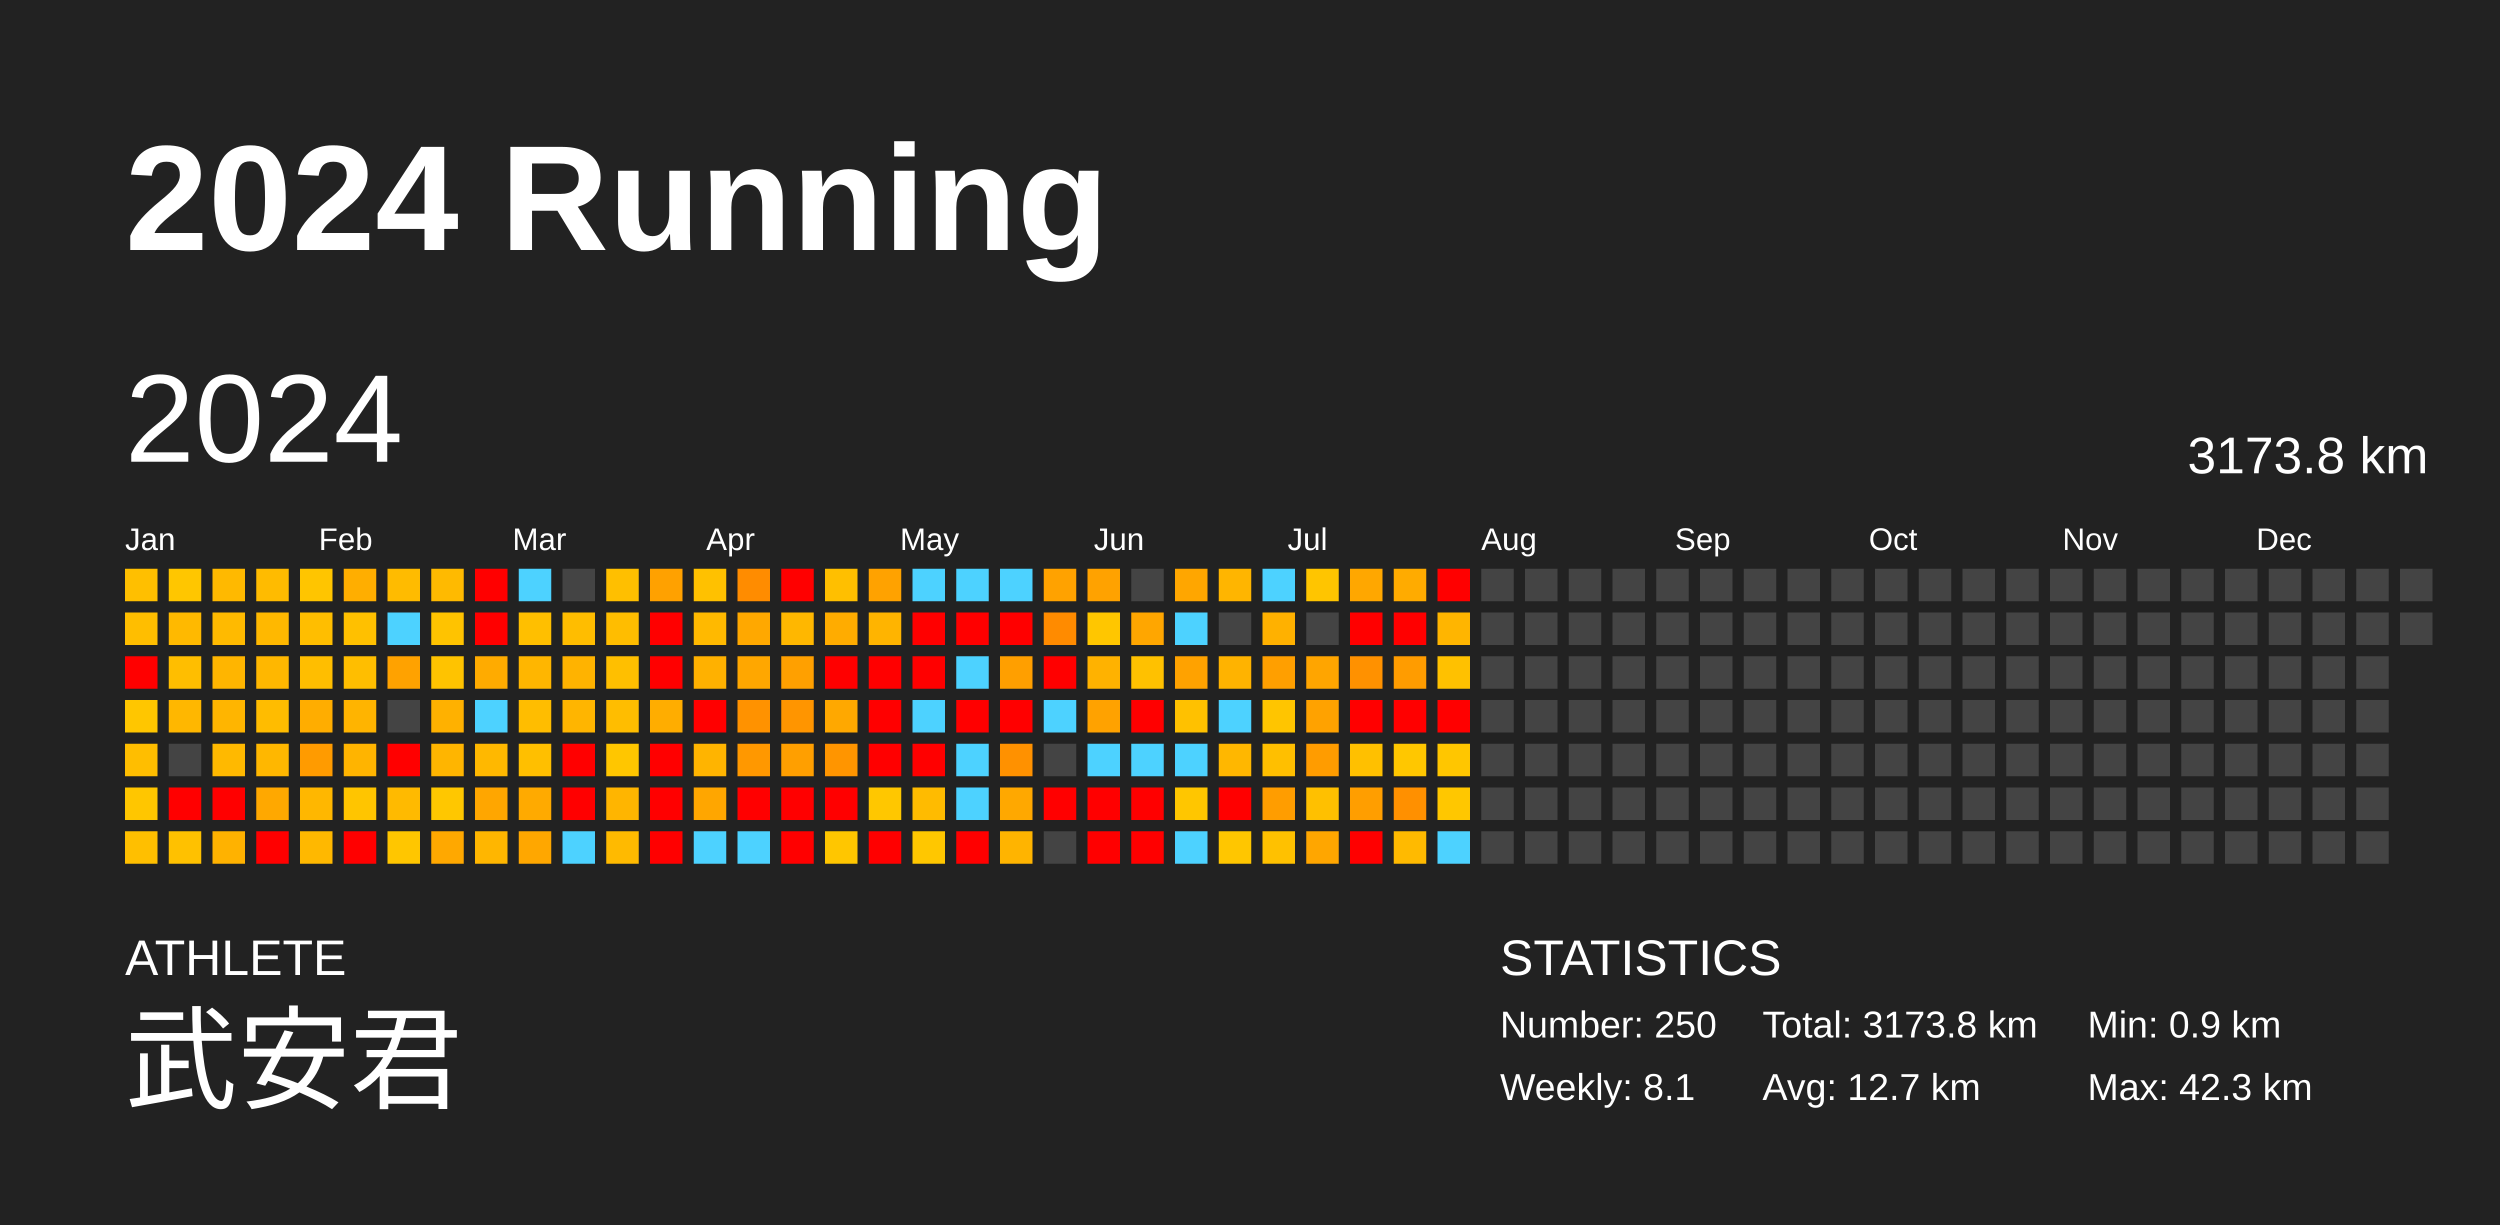
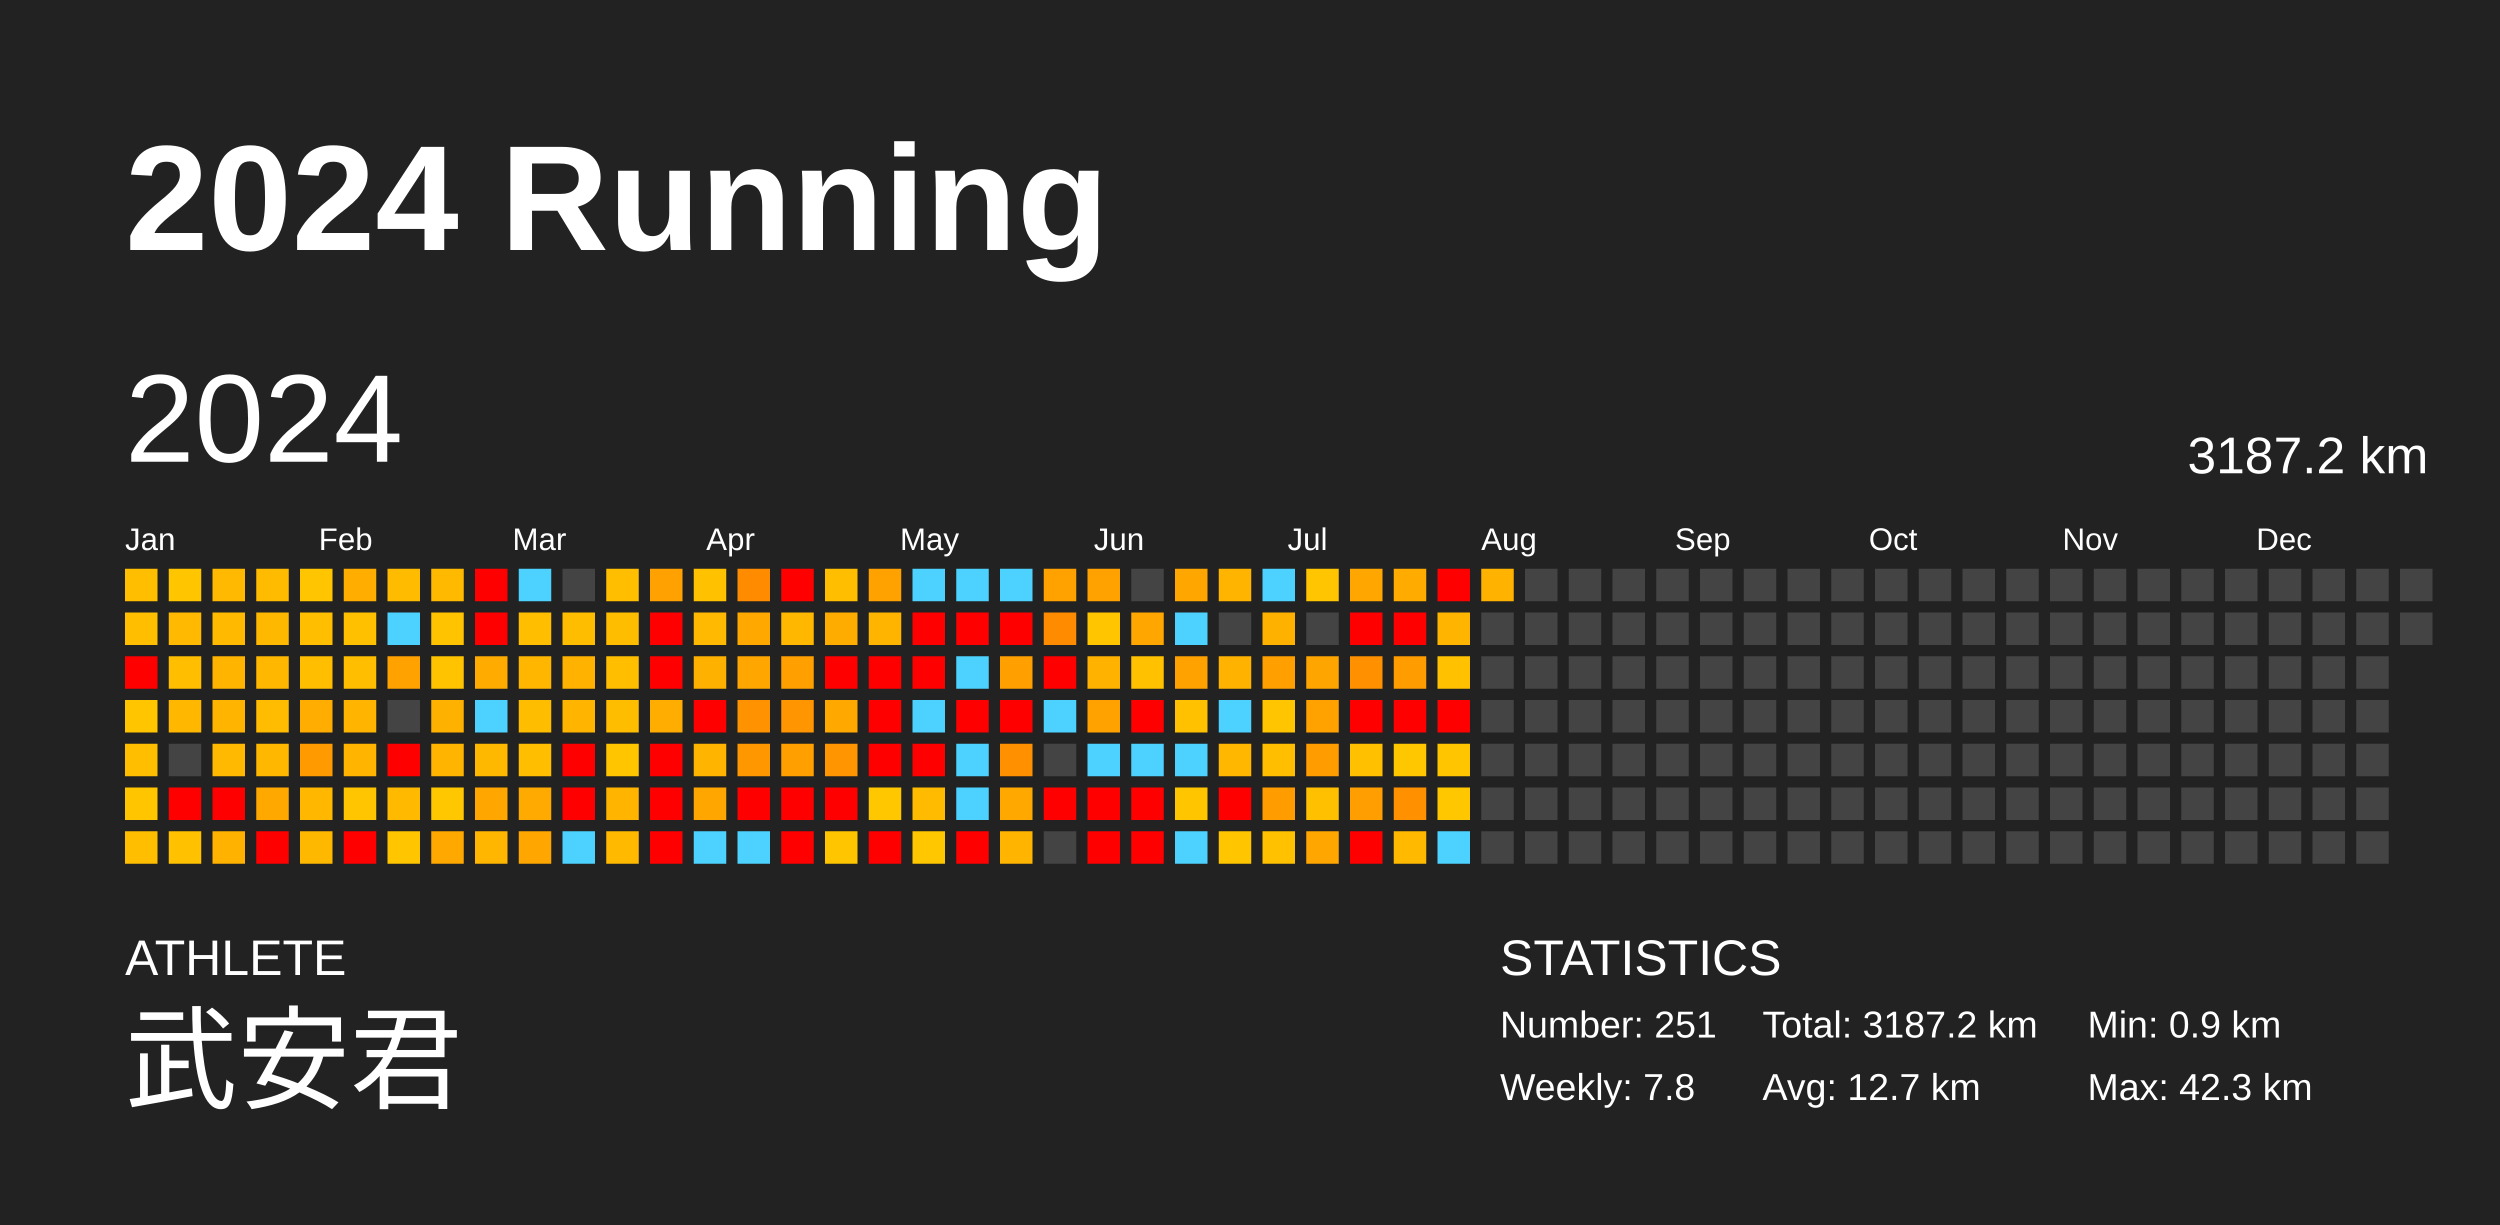
<svg xmlns="http://www.w3.org/2000/svg" baseProfile="full" height="98mm" version="1.1" viewBox="0,0,200,98" width="200mm">
  <defs />
  <rect fill="#222222" height="98" width="200" x="0" y="0" />
  <text fill="#FFFFFF" style="font-size:12px; font-family:Arial; font-weight:bold;" x="10" y="20">2024 Running</text>
  <text fill="#FFFFFF" style="font-size:4px; font-family:Arial" x="10" y="78">ATHLETE</text>
  <text fill="#FFFFFF" style="font-size:9px; font-family:Arial" x="10" y="88">武安君</text>
  <text fill="#FFFFFF" style="font-size:4px; font-family:Arial" x="120" y="78">STATISTICS</text>
-   <text fill="#FFFFFF" style="font-size:3px; font-family:Arial" x="120" y="83">Number: 250</text>
-   <text fill="#FFFFFF" style="font-size:3px; font-family:Arial" x="120" y="88">Weekly: 8.1</text>
-   <text fill="#FFFFFF" style="font-size:3px; font-family:Arial" x="141" y="83">Total: 3173.8 km</text>
+   <text fill="#FFFFFF" style="font-size:3px; font-family:Arial" x="120" y="83">Number: 251</text>
+   <text fill="#FFFFFF" style="font-size:3px; font-family:Arial" x="120" y="88">Weekly: 7.8</text>
+   <text fill="#FFFFFF" style="font-size:3px; font-family:Arial" x="141" y="83">Total: 3187.2 km</text>
  <text fill="#FFFFFF" style="font-size:3px; font-family:Arial" x="141" y="88">Avg: 12.7 km</text>
  <text fill="#FFFFFF" style="font-size:3px; font-family:Arial" x="167" y="83">Min: 0.9 km</text>
  <text fill="#FFFFFF" style="font-size:3px; font-family:Arial" x="167" y="88">Max: 42.3 km</text>
  <text dominant-baseline="hanging" fill="#FFFFFF" style="font-size:10.0px; font-family:Arial;" x="10" y="30">2024</text>
-   <text dominant-baseline="hanging" fill="#FFFFFF" style="font-size:4.125px; font-family:Arial;" x="175" y="35">3173.8 km</text>
+   <text dominant-baseline="hanging" fill="#FFFFFF" style="font-size:4.125px; font-family:Arial;" x="175" y="35">3187.2 km</text>
  <text fill="#FFFFFF" style="font-size:2.5px; font-family:Arial" x="10.0" y="44">Jan</text>
  <text fill="#FFFFFF" style="font-size:2.5px; font-family:Arial" x="25.5" y="44">Feb</text>
  <text fill="#FFFFFF" style="font-size:2.5px; font-family:Arial" x="41.0" y="44">Mar</text>
  <text fill="#FFFFFF" style="font-size:2.5px; font-family:Arial" x="56.5" y="44">Apr</text>
  <text fill="#FFFFFF" style="font-size:2.5px; font-family:Arial" x="72.0" y="44">May</text>
  <text fill="#FFFFFF" style="font-size:2.5px; font-family:Arial" x="87.5" y="44">Jun</text>
  <text fill="#FFFFFF" style="font-size:2.5px; font-family:Arial" x="103.0" y="44">Jul</text>
  <text fill="#FFFFFF" style="font-size:2.5px; font-family:Arial" x="118.5" y="44">Aug</text>
  <text fill="#FFFFFF" style="font-size:2.5px; font-family:Arial" x="134.0" y="44">Sep</text>
  <text fill="#FFFFFF" style="font-size:2.5px; font-family:Arial" x="149.5" y="44">Oct</text>
  <text fill="#FFFFFF" style="font-size:2.5px; font-family:Arial" x="165.0" y="44">Nov</text>
  <text fill="#FFFFFF" style="font-size:2.5px; font-family:Arial" x="180.5" y="44">Dec</text>
  <rect fill="#ffbf00" height="2.6" width="2.6" x="10.0" y="45.5" />
  <rect fill="#ffbe00" height="2.6" width="2.6" x="10.0" y="49.0" />
  <rect fill="red" height="2.6" width="2.6" x="10.0" y="52.5" />
  <rect fill="#ffc600" height="2.6" width="2.6" x="10.0" y="56.0" />
  <rect fill="#ffbe00" height="2.6" width="2.6" x="10.0" y="59.5" />
  <rect fill="#ffc600" height="2.6" width="2.6" x="10.0" y="63.0" />
  <rect fill="#ffbf00" height="2.6" width="2.6" x="10.0" y="66.5" />
  <rect fill="#ffc600" height="2.6" width="2.6" x="13.5" y="45.5" />
  <rect fill="#ffb900" height="2.6" width="2.6" x="13.5" y="49.0" />
  <rect fill="#ffbe00" height="2.6" width="2.6" x="13.5" y="52.5" />
  <rect fill="#ffb700" height="2.6" width="2.6" x="13.5" y="56.0" />
  <rect fill="#444444" height="2.6" width="2.6" x="13.5" y="59.5" />
  <rect fill="red" height="2.6" width="2.6" x="13.5" y="63.0" />
  <rect fill="#ffc100" height="2.6" width="2.6" x="13.5" y="66.5" />
  <rect fill="#ffb900" height="2.6" width="2.6" x="17.0" y="45.5" />
  <rect fill="#ffba00" height="2.6" width="2.6" x="17.0" y="49.0" />
  <rect fill="#ffb500" height="2.6" width="2.6" x="17.0" y="52.5" />
  <rect fill="#ffb500" height="2.6" width="2.6" x="17.0" y="56.0" />
  <rect fill="#ffb900" height="2.6" width="2.6" x="17.0" y="59.5" />
  <rect fill="red" height="2.6" width="2.6" x="17.0" y="63.0" />
  <rect fill="#ffb200" height="2.6" width="2.6" x="17.0" y="66.5" />
  <rect fill="#ffbb00" height="2.6" width="2.6" x="20.5" y="45.5" />
  <rect fill="#ffb800" height="2.6" width="2.6" x="20.5" y="49.0" />
  <rect fill="#ffb700" height="2.6" width="2.6" x="20.5" y="52.5" />
  <rect fill="#ffbc00" height="2.6" width="2.6" x="20.5" y="56.0" />
  <rect fill="#ffb700" height="2.6" width="2.6" x="20.5" y="59.5" />
  <rect fill="#ffa800" height="2.6" width="2.6" x="20.5" y="63.0" />
  <rect fill="red" height="2.6" width="2.6" x="20.5" y="66.5" />
  <rect fill="#ffc500" height="2.6" width="2.6" x="24.0" y="45.5" />
  <rect fill="#ffbe00" height="2.6" width="2.6" x="24.0" y="49.0" />
  <rect fill="#ffbe00" height="2.6" width="2.6" x="24.0" y="52.5" />
  <rect fill="#ffad00" height="2.6" width="2.6" x="24.0" y="56.0" />
  <rect fill="#ff9b00" height="2.6" width="2.6" x="24.0" y="59.5" />
  <rect fill="#ffb700" height="2.6" width="2.6" x="24.0" y="63.0" />
  <rect fill="#ffb800" height="2.6" width="2.6" x="24.0" y="66.5" />
  <rect fill="#ffae00" height="2.6" width="2.6" x="27.5" y="45.5" />
  <rect fill="#ffc000" height="2.6" width="2.6" x="27.5" y="49.0" />
  <rect fill="#ffbe00" height="2.6" width="2.6" x="27.5" y="52.5" />
  <rect fill="#ffb400" height="2.6" width="2.6" x="27.5" y="56.0" />
  <rect fill="#ffb400" height="2.6" width="2.6" x="27.5" y="59.5" />
  <rect fill="#ffc500" height="2.6" width="2.6" x="27.5" y="63.0" />
  <rect fill="red" height="2.6" width="2.6" x="27.5" y="66.5" />
  <rect fill="#ffbb00" height="2.6" width="2.6" x="31.0" y="45.5" />
  <rect fill="#4dd2ff" height="2.6" width="2.6" x="31.0" y="49.0" />
  <rect fill="#ffa200" height="2.6" width="2.6" x="31.0" y="52.5" />
  <rect fill="#444444" height="2.6" width="2.6" x="31.0" y="56.0" />
  <rect fill="red" height="2.6" width="2.6" x="31.0" y="59.5" />
  <rect fill="#ffba00" height="2.6" width="2.6" x="31.0" y="63.0" />
  <rect fill="#ffc600" height="2.6" width="2.6" x="31.0" y="66.5" />
  <rect fill="#ffba00" height="2.6" width="2.6" x="34.5" y="45.5" />
  <rect fill="#ffc300" height="2.6" width="2.6" x="34.5" y="49.0" />
  <rect fill="#ffc300" height="2.6" width="2.6" x="34.5" y="52.5" />
  <rect fill="#ffb100" height="2.6" width="2.6" x="34.5" y="56.0" />
  <rect fill="#ffb500" height="2.6" width="2.6" x="34.5" y="59.5" />
  <rect fill="#ffc700" height="2.6" width="2.6" x="34.5" y="63.0" />
  <rect fill="#ffa800" height="2.6" width="2.6" x="34.5" y="66.5" />
  <rect fill="red" height="2.6" width="2.6" x="38.0" y="45.5" />
  <rect fill="red" height="2.6" width="2.6" x="38.0" y="49.0" />
  <rect fill="#ffab00" height="2.6" width="2.6" x="38.0" y="52.5" />
  <rect fill="#4dd2ff" height="2.6" width="2.6" x="38.0" y="56.0" />
  <rect fill="#ffb800" height="2.6" width="2.6" x="38.0" y="59.5" />
  <rect fill="#ffa600" height="2.6" width="2.6" x="38.0" y="63.0" />
  <rect fill="#ffb600" height="2.6" width="2.6" x="38.0" y="66.5" />
  <rect fill="#4dd2ff" height="2.6" width="2.6" x="41.5" y="45.5" />
  <rect fill="#ffbf00" height="2.6" width="2.6" x="41.5" y="49.0" />
  <rect fill="#ffb600" height="2.6" width="2.6" x="41.5" y="52.5" />
  <rect fill="#ffbd00" height="2.6" width="2.6" x="41.5" y="56.0" />
  <rect fill="#ffbf00" height="2.6" width="2.6" x="41.5" y="59.5" />
  <rect fill="#ffaa00" height="2.6" width="2.6" x="41.5" y="63.0" />
  <rect fill="#ffa700" height="2.6" width="2.6" x="41.5" y="66.5" />
  <rect fill="#444444" height="2.6" width="2.6" x="45.0" y="45.5" />
  <rect fill="#ffbd00" height="2.6" width="2.6" x="45.0" y="49.0" />
  <rect fill="#ffb300" height="2.6" width="2.6" x="45.0" y="52.5" />
  <rect fill="#ffb500" height="2.6" width="2.6" x="45.0" y="56.0" />
  <rect fill="red" height="2.6" width="2.6" x="45.0" y="59.5" />
  <rect fill="red" height="2.6" width="2.6" x="45.0" y="63.0" />
  <rect fill="#4dd2ff" height="2.6" width="2.6" x="45.0" y="66.5" />
  <rect fill="#ffbf00" height="2.6" width="2.6" x="48.5" y="45.5" />
  <rect fill="#ffbd00" height="2.6" width="2.6" x="48.5" y="49.0" />
  <rect fill="#ffbf00" height="2.6" width="2.6" x="48.5" y="52.5" />
  <rect fill="#ffbd00" height="2.6" width="2.6" x="48.5" y="56.0" />
  <rect fill="#ffc600" height="2.6" width="2.6" x="48.5" y="59.5" />
  <rect fill="#ffb500" height="2.6" width="2.6" x="48.5" y="63.0" />
  <rect fill="#ffba00" height="2.6" width="2.6" x="48.5" y="66.5" />
  <rect fill="#ffa100" height="2.6" width="2.6" x="52.0" y="45.5" />
  <rect fill="red" height="2.6" width="2.6" x="52.0" y="49.0" />
  <rect fill="red" height="2.6" width="2.6" x="52.0" y="52.5" />
  <rect fill="#ffad00" height="2.6" width="2.6" x="52.0" y="56.0" />
  <rect fill="red" height="2.6" width="2.6" x="52.0" y="59.5" />
  <rect fill="red" height="2.6" width="2.6" x="52.0" y="63.0" />
  <rect fill="red" height="2.6" width="2.6" x="52.0" y="66.5" />
  <rect fill="#ffc100" height="2.6" width="2.6" x="55.5" y="45.5" />
  <rect fill="#ffb900" height="2.6" width="2.6" x="55.5" y="49.0" />
  <rect fill="#ffb100" height="2.6" width="2.6" x="55.5" y="52.5" />
  <rect fill="red" height="2.6" width="2.6" x="55.5" y="56.0" />
  <rect fill="#ffb400" height="2.6" width="2.6" x="55.5" y="59.5" />
  <rect fill="#ffa600" height="2.6" width="2.6" x="55.5" y="63.0" />
  <rect fill="#4dd2ff" height="2.6" width="2.6" x="55.5" y="66.5" />
  <rect fill="#ff8c00" height="2.6" width="2.6" x="59.0" y="45.5" />
  <rect fill="#ffa800" height="2.6" width="2.6" x="59.0" y="49.0" />
  <rect fill="#ffa700" height="2.6" width="2.6" x="59.0" y="52.5" />
  <rect fill="#ff9200" height="2.6" width="2.6" x="59.0" y="56.0" />
  <rect fill="#ff9800" height="2.6" width="2.6" x="59.0" y="59.5" />
  <rect fill="red" height="2.6" width="2.6" x="59.0" y="63.0" />
  <rect fill="#4dd2ff" height="2.6" width="2.6" x="59.0" y="66.5" />
  <rect fill="red" height="2.6" width="2.6" x="62.5" y="45.5" />
  <rect fill="#ffb700" height="2.6" width="2.6" x="62.5" y="49.0" />
  <rect fill="#ffa000" height="2.6" width="2.6" x="62.5" y="52.5" />
  <rect fill="#ff9500" height="2.6" width="2.6" x="62.5" y="56.0" />
  <rect fill="#ff9f00" height="2.6" width="2.6" x="62.5" y="59.5" />
  <rect fill="red" height="2.6" width="2.6" x="62.5" y="63.0" />
  <rect fill="red" height="2.6" width="2.6" x="62.5" y="66.5" />
  <rect fill="#ffbf00" height="2.6" width="2.6" x="66.0" y="45.5" />
  <rect fill="#ffac00" height="2.6" width="2.6" x="66.0" y="49.0" />
  <rect fill="red" height="2.6" width="2.6" x="66.0" y="52.5" />
  <rect fill="#ffa800" height="2.6" width="2.6" x="66.0" y="56.0" />
  <rect fill="#ff9500" height="2.6" width="2.6" x="66.0" y="59.5" />
  <rect fill="red" height="2.6" width="2.6" x="66.0" y="63.0" />
  <rect fill="#ffc600" height="2.6" width="2.6" x="66.0" y="66.5" />
  <rect fill="#ffa200" height="2.6" width="2.6" x="69.5" y="45.5" />
  <rect fill="#ffb400" height="2.6" width="2.6" x="69.5" y="49.0" />
  <rect fill="red" height="2.6" width="2.6" x="69.5" y="52.5" />
  <rect fill="red" height="2.6" width="2.6" x="69.5" y="56.0" />
  <rect fill="red" height="2.6" width="2.6" x="69.5" y="59.5" />
  <rect fill="#ffc700" height="2.6" width="2.6" x="69.5" y="63.0" />
  <rect fill="red" height="2.6" width="2.6" x="69.5" y="66.5" />
  <rect fill="#4dd2ff" height="2.6" width="2.6" x="73.0" y="45.5" />
  <rect fill="red" height="2.6" width="2.6" x="73.0" y="49.0" />
  <rect fill="red" height="2.6" width="2.6" x="73.0" y="52.5" />
  <rect fill="#4dd2ff" height="2.6" width="2.6" x="73.0" y="56.0" />
  <rect fill="red" height="2.6" width="2.6" x="73.0" y="59.5" />
  <rect fill="#ffbb00" height="2.6" width="2.6" x="73.0" y="63.0" />
  <rect fill="#ffc700" height="2.6" width="2.6" x="73.0" y="66.5" />
  <rect fill="#4dd2ff" height="2.6" width="2.6" x="76.5" y="45.5" />
  <rect fill="red" height="2.6" width="2.6" x="76.5" y="49.0" />
  <rect fill="#4dd2ff" height="2.6" width="2.6" x="76.5" y="52.5" />
  <rect fill="red" height="2.6" width="2.6" x="76.5" y="56.0" />
  <rect fill="#4dd2ff" height="2.6" width="2.6" x="76.5" y="59.5" />
  <rect fill="#4dd2ff" height="2.6" width="2.6" x="76.5" y="63.0" />
  <rect fill="red" height="2.6" width="2.6" x="76.5" y="66.5" />
  <rect fill="#4dd2ff" height="2.6" width="2.6" x="80.0" y="45.5" />
  <rect fill="red" height="2.6" width="2.6" x="80.0" y="49.0" />
  <rect fill="#ff9f00" height="2.6" width="2.6" x="80.0" y="52.5" />
  <rect fill="red" height="2.6" width="2.6" x="80.0" y="56.0" />
  <rect fill="#ff9100" height="2.6" width="2.6" x="80.0" y="59.5" />
  <rect fill="#ffa800" height="2.6" width="2.6" x="80.0" y="63.0" />
  <rect fill="#ffb400" height="2.6" width="2.6" x="80.0" y="66.5" />
  <rect fill="#ffa200" height="2.6" width="2.6" x="83.5" y="45.5" />
  <rect fill="#ff8b00" height="2.6" width="2.6" x="83.5" y="49.0" />
  <rect fill="red" height="2.6" width="2.6" x="83.5" y="52.5" />
  <rect fill="#4dd2ff" height="2.6" width="2.6" x="83.5" y="56.0" />
  <rect fill="#444444" height="2.6" width="2.6" x="83.5" y="59.5" />
  <rect fill="red" height="2.6" width="2.6" x="83.5" y="63.0" />
  <rect fill="#444444" height="2.6" width="2.6" x="83.5" y="66.5" />
  <rect fill="#ffa200" height="2.6" width="2.6" x="87.0" y="45.5" />
  <rect fill="#ffc600" height="2.6" width="2.6" x="87.0" y="49.0" />
  <rect fill="#ffb200" height="2.6" width="2.6" x="87.0" y="52.5" />
  <rect fill="#ffa200" height="2.6" width="2.6" x="87.0" y="56.0" />
  <rect fill="#4dd2ff" height="2.6" width="2.6" x="87.0" y="59.5" />
  <rect fill="red" height="2.6" width="2.6" x="87.0" y="63.0" />
  <rect fill="red" height="2.6" width="2.6" x="87.0" y="66.5" />
  <rect fill="#444444" height="2.6" width="2.6" x="90.5" y="45.5" />
  <rect fill="#ffa600" height="2.6" width="2.6" x="90.5" y="49.0" />
  <rect fill="#ffc100" height="2.6" width="2.6" x="90.5" y="52.5" />
  <rect fill="red" height="2.6" width="2.6" x="90.5" y="56.0" />
  <rect fill="#4dd2ff" height="2.6" width="2.6" x="90.5" y="59.5" />
  <rect fill="red" height="2.6" width="2.6" x="90.5" y="63.0" />
  <rect fill="red" height="2.6" width="2.6" x="90.5" y="66.5" />
  <rect fill="#ffa600" height="2.6" width="2.6" x="94.0" y="45.5" />
  <rect fill="#4dd2ff" height="2.6" width="2.6" x="94.0" y="49.0" />
  <rect fill="#ffa200" height="2.6" width="2.6" x="94.0" y="52.5" />
  <rect fill="#ffc100" height="2.6" width="2.6" x="94.0" y="56.0" />
  <rect fill="#4dd2ff" height="2.6" width="2.6" x="94.0" y="59.5" />
  <rect fill="#ffc600" height="2.6" width="2.6" x="94.0" y="63.0" />
  <rect fill="#4dd2ff" height="2.6" width="2.6" x="94.0" y="66.5" />
  <rect fill="#ffb500" height="2.6" width="2.6" x="97.5" y="45.5" />
  <rect fill="#444444" height="2.6" width="2.6" x="97.5" y="49.0" />
  <rect fill="#ffb300" height="2.6" width="2.6" x="97.5" y="52.5" />
  <rect fill="#4dd2ff" height="2.6" width="2.6" x="97.5" y="56.0" />
  <rect fill="#ffb700" height="2.6" width="2.6" x="97.5" y="59.5" />
  <rect fill="red" height="2.6" width="2.6" x="97.5" y="63.0" />
  <rect fill="#ffc600" height="2.6" width="2.6" x="97.5" y="66.5" />
  <rect fill="#4dd2ff" height="2.6" width="2.6" x="101.0" y="45.5" />
  <rect fill="#ffb100" height="2.6" width="2.6" x="101.0" y="49.0" />
  <rect fill="#ff9f00" height="2.6" width="2.6" x="101.0" y="52.5" />
  <rect fill="#ffc500" height="2.6" width="2.6" x="101.0" y="56.0" />
  <rect fill="#ffbf00" height="2.6" width="2.6" x="101.0" y="59.5" />
  <rect fill="#ff9d00" height="2.6" width="2.6" x="101.0" y="63.0" />
  <rect fill="#ffc100" height="2.6" width="2.6" x="101.0" y="66.5" />
  <rect fill="#ffc500" height="2.6" width="2.6" x="104.5" y="45.5" />
  <rect fill="#444444" height="2.6" width="2.6" x="104.5" y="49.0" />
  <rect fill="#ffa500" height="2.6" width="2.6" x="104.5" y="52.5" />
  <rect fill="#ffa200" height="2.6" width="2.6" x="104.5" y="56.0" />
  <rect fill="#ff9c00" height="2.6" width="2.6" x="104.5" y="59.5" />
  <rect fill="#ffc000" height="2.6" width="2.6" x="104.5" y="63.0" />
  <rect fill="#ffa600" height="2.6" width="2.6" x="104.5" y="66.5" />
  <rect fill="#ffa700" height="2.6" width="2.6" x="108.0" y="45.5" />
  <rect fill="red" height="2.6" width="2.6" x="108.0" y="49.0" />
  <rect fill="#ff9100" height="2.6" width="2.6" x="108.0" y="52.5" />
  <rect fill="red" height="2.6" width="2.6" x="108.0" y="56.0" />
  <rect fill="#ffc000" height="2.6" width="2.6" x="108.0" y="59.5" />
  <rect fill="#ff9e00" height="2.6" width="2.6" x="108.0" y="63.0" />
  <rect fill="red" height="2.6" width="2.6" x="108.0" y="66.5" />
  <rect fill="#ffab00" height="2.6" width="2.6" x="111.5" y="45.5" />
  <rect fill="red" height="2.6" width="2.6" x="111.5" y="49.0" />
  <rect fill="#ff9c00" height="2.6" width="2.6" x="111.5" y="52.5" />
  <rect fill="red" height="2.6" width="2.6" x="111.5" y="56.0" />
  <rect fill="#ffc700" height="2.6" width="2.6" x="111.5" y="59.5" />
  <rect fill="#ff9000" height="2.6" width="2.6" x="111.5" y="63.0" />
  <rect fill="#ffba00" height="2.6" width="2.6" x="111.5" y="66.5" />
  <rect fill="red" height="2.6" width="2.6" x="115.0" y="45.5" />
  <rect fill="#ffb500" height="2.6" width="2.6" x="115.0" y="49.0" />
  <rect fill="#ffc100" height="2.6" width="2.6" x="115.0" y="52.5" />
  <rect fill="red" height="2.6" width="2.6" x="115.0" y="56.0" />
  <rect fill="#ffc600" height="2.6" width="2.6" x="115.0" y="59.5" />
  <rect fill="#ffc700" height="2.6" width="2.6" x="115.0" y="63.0" />
  <rect fill="#4dd2ff" height="2.6" width="2.6" x="115.0" y="66.5" />
-   <rect fill="#444444" height="2.6" width="2.6" x="118.5" y="45.5" />
+   <rect fill="#ffb200" height="2.6" width="2.6" x="118.5" y="45.5" />
  <rect fill="#444444" height="2.6" width="2.6" x="118.5" y="49.0" />
  <rect fill="#444444" height="2.6" width="2.6" x="118.5" y="52.5" />
  <rect fill="#444444" height="2.6" width="2.6" x="118.5" y="56.0" />
  <rect fill="#444444" height="2.6" width="2.6" x="118.5" y="59.5" />
  <rect fill="#444444" height="2.6" width="2.6" x="118.5" y="63.0" />
  <rect fill="#444444" height="2.6" width="2.6" x="118.5" y="66.5" />
  <rect fill="#444444" height="2.6" width="2.6" x="122.0" y="45.5" />
  <rect fill="#444444" height="2.6" width="2.6" x="122.0" y="49.0" />
  <rect fill="#444444" height="2.6" width="2.6" x="122.0" y="52.5" />
  <rect fill="#444444" height="2.6" width="2.6" x="122.0" y="56.0" />
  <rect fill="#444444" height="2.6" width="2.6" x="122.0" y="59.5" />
  <rect fill="#444444" height="2.6" width="2.6" x="122.0" y="63.0" />
  <rect fill="#444444" height="2.6" width="2.6" x="122.0" y="66.5" />
  <rect fill="#444444" height="2.6" width="2.6" x="125.5" y="45.5" />
  <rect fill="#444444" height="2.6" width="2.6" x="125.5" y="49.0" />
  <rect fill="#444444" height="2.6" width="2.6" x="125.5" y="52.5" />
  <rect fill="#444444" height="2.6" width="2.6" x="125.5" y="56.0" />
  <rect fill="#444444" height="2.6" width="2.6" x="125.5" y="59.5" />
  <rect fill="#444444" height="2.6" width="2.6" x="125.5" y="63.0" />
  <rect fill="#444444" height="2.6" width="2.6" x="125.5" y="66.5" />
  <rect fill="#444444" height="2.6" width="2.6" x="129.0" y="45.5" />
  <rect fill="#444444" height="2.6" width="2.6" x="129.0" y="49.0" />
  <rect fill="#444444" height="2.6" width="2.6" x="129.0" y="52.5" />
  <rect fill="#444444" height="2.6" width="2.6" x="129.0" y="56.0" />
  <rect fill="#444444" height="2.6" width="2.6" x="129.0" y="59.5" />
  <rect fill="#444444" height="2.6" width="2.6" x="129.0" y="63.0" />
  <rect fill="#444444" height="2.6" width="2.6" x="129.0" y="66.5" />
  <rect fill="#444444" height="2.6" width="2.6" x="132.5" y="45.5" />
  <rect fill="#444444" height="2.6" width="2.6" x="132.5" y="49.0" />
  <rect fill="#444444" height="2.6" width="2.6" x="132.5" y="52.5" />
  <rect fill="#444444" height="2.6" width="2.6" x="132.5" y="56.0" />
  <rect fill="#444444" height="2.6" width="2.6" x="132.5" y="59.5" />
  <rect fill="#444444" height="2.6" width="2.6" x="132.5" y="63.0" />
  <rect fill="#444444" height="2.6" width="2.6" x="132.5" y="66.5" />
  <rect fill="#444444" height="2.6" width="2.6" x="136.0" y="45.5" />
  <rect fill="#444444" height="2.6" width="2.6" x="136.0" y="49.0" />
  <rect fill="#444444" height="2.6" width="2.6" x="136.0" y="52.5" />
  <rect fill="#444444" height="2.6" width="2.6" x="136.0" y="56.0" />
  <rect fill="#444444" height="2.6" width="2.6" x="136.0" y="59.5" />
  <rect fill="#444444" height="2.6" width="2.6" x="136.0" y="63.0" />
  <rect fill="#444444" height="2.6" width="2.6" x="136.0" y="66.5" />
  <rect fill="#444444" height="2.6" width="2.6" x="139.5" y="45.5" />
  <rect fill="#444444" height="2.6" width="2.6" x="139.5" y="49.0" />
  <rect fill="#444444" height="2.6" width="2.6" x="139.5" y="52.5" />
  <rect fill="#444444" height="2.6" width="2.6" x="139.5" y="56.0" />
  <rect fill="#444444" height="2.6" width="2.6" x="139.5" y="59.5" />
  <rect fill="#444444" height="2.6" width="2.6" x="139.5" y="63.0" />
  <rect fill="#444444" height="2.6" width="2.6" x="139.5" y="66.5" />
  <rect fill="#444444" height="2.6" width="2.6" x="143.0" y="45.5" />
  <rect fill="#444444" height="2.6" width="2.6" x="143.0" y="49.0" />
  <rect fill="#444444" height="2.6" width="2.6" x="143.0" y="52.5" />
  <rect fill="#444444" height="2.6" width="2.6" x="143.0" y="56.0" />
  <rect fill="#444444" height="2.6" width="2.6" x="143.0" y="59.5" />
  <rect fill="#444444" height="2.6" width="2.6" x="143.0" y="63.0" />
  <rect fill="#444444" height="2.6" width="2.6" x="143.0" y="66.5" />
  <rect fill="#444444" height="2.6" width="2.6" x="146.5" y="45.5" />
  <rect fill="#444444" height="2.6" width="2.6" x="146.5" y="49.0" />
  <rect fill="#444444" height="2.6" width="2.6" x="146.5" y="52.5" />
  <rect fill="#444444" height="2.6" width="2.6" x="146.5" y="56.0" />
  <rect fill="#444444" height="2.6" width="2.6" x="146.5" y="59.5" />
  <rect fill="#444444" height="2.6" width="2.6" x="146.5" y="63.0" />
  <rect fill="#444444" height="2.6" width="2.6" x="146.5" y="66.5" />
  <rect fill="#444444" height="2.6" width="2.6" x="150.0" y="45.5" />
  <rect fill="#444444" height="2.6" width="2.6" x="150.0" y="49.0" />
  <rect fill="#444444" height="2.6" width="2.6" x="150.0" y="52.5" />
  <rect fill="#444444" height="2.6" width="2.6" x="150.0" y="56.0" />
  <rect fill="#444444" height="2.6" width="2.6" x="150.0" y="59.5" />
  <rect fill="#444444" height="2.6" width="2.6" x="150.0" y="63.0" />
  <rect fill="#444444" height="2.6" width="2.6" x="150.0" y="66.5" />
  <rect fill="#444444" height="2.6" width="2.6" x="153.5" y="45.5" />
  <rect fill="#444444" height="2.6" width="2.6" x="153.5" y="49.0" />
  <rect fill="#444444" height="2.6" width="2.6" x="153.5" y="52.5" />
  <rect fill="#444444" height="2.6" width="2.6" x="153.5" y="56.0" />
  <rect fill="#444444" height="2.6" width="2.6" x="153.5" y="59.5" />
  <rect fill="#444444" height="2.6" width="2.6" x="153.5" y="63.0" />
  <rect fill="#444444" height="2.6" width="2.6" x="153.5" y="66.5" />
  <rect fill="#444444" height="2.6" width="2.6" x="157.0" y="45.5" />
  <rect fill="#444444" height="2.6" width="2.6" x="157.0" y="49.0" />
  <rect fill="#444444" height="2.6" width="2.6" x="157.0" y="52.5" />
  <rect fill="#444444" height="2.6" width="2.6" x="157.0" y="56.0" />
  <rect fill="#444444" height="2.6" width="2.6" x="157.0" y="59.5" />
  <rect fill="#444444" height="2.6" width="2.6" x="157.0" y="63.0" />
  <rect fill="#444444" height="2.6" width="2.6" x="157.0" y="66.5" />
  <rect fill="#444444" height="2.6" width="2.6" x="160.5" y="45.5" />
  <rect fill="#444444" height="2.6" width="2.6" x="160.5" y="49.0" />
  <rect fill="#444444" height="2.6" width="2.6" x="160.5" y="52.5" />
  <rect fill="#444444" height="2.6" width="2.6" x="160.5" y="56.0" />
  <rect fill="#444444" height="2.6" width="2.6" x="160.5" y="59.5" />
  <rect fill="#444444" height="2.6" width="2.6" x="160.5" y="63.0" />
  <rect fill="#444444" height="2.6" width="2.6" x="160.5" y="66.5" />
  <rect fill="#444444" height="2.6" width="2.6" x="164.0" y="45.5" />
  <rect fill="#444444" height="2.6" width="2.6" x="164.0" y="49.0" />
  <rect fill="#444444" height="2.6" width="2.6" x="164.0" y="52.5" />
  <rect fill="#444444" height="2.6" width="2.6" x="164.0" y="56.0" />
  <rect fill="#444444" height="2.6" width="2.6" x="164.0" y="59.5" />
  <rect fill="#444444" height="2.6" width="2.6" x="164.0" y="63.0" />
  <rect fill="#444444" height="2.6" width="2.6" x="164.0" y="66.5" />
  <rect fill="#444444" height="2.6" width="2.6" x="167.5" y="45.5" />
  <rect fill="#444444" height="2.6" width="2.6" x="167.5" y="49.0" />
  <rect fill="#444444" height="2.6" width="2.6" x="167.5" y="52.5" />
  <rect fill="#444444" height="2.6" width="2.6" x="167.5" y="56.0" />
  <rect fill="#444444" height="2.6" width="2.6" x="167.5" y="59.5" />
  <rect fill="#444444" height="2.6" width="2.6" x="167.5" y="63.0" />
  <rect fill="#444444" height="2.6" width="2.6" x="167.5" y="66.5" />
  <rect fill="#444444" height="2.6" width="2.6" x="171.0" y="45.5" />
  <rect fill="#444444" height="2.6" width="2.6" x="171.0" y="49.0" />
  <rect fill="#444444" height="2.6" width="2.6" x="171.0" y="52.5" />
  <rect fill="#444444" height="2.6" width="2.6" x="171.0" y="56.0" />
  <rect fill="#444444" height="2.6" width="2.6" x="171.0" y="59.5" />
  <rect fill="#444444" height="2.6" width="2.6" x="171.0" y="63.0" />
  <rect fill="#444444" height="2.6" width="2.6" x="171.0" y="66.5" />
  <rect fill="#444444" height="2.6" width="2.6" x="174.5" y="45.5" />
  <rect fill="#444444" height="2.6" width="2.6" x="174.5" y="49.0" />
  <rect fill="#444444" height="2.6" width="2.6" x="174.5" y="52.5" />
  <rect fill="#444444" height="2.6" width="2.6" x="174.5" y="56.0" />
  <rect fill="#444444" height="2.6" width="2.6" x="174.5" y="59.5" />
  <rect fill="#444444" height="2.6" width="2.6" x="174.5" y="63.0" />
  <rect fill="#444444" height="2.6" width="2.6" x="174.5" y="66.5" />
  <rect fill="#444444" height="2.6" width="2.6" x="178.0" y="45.5" />
  <rect fill="#444444" height="2.6" width="2.6" x="178.0" y="49.0" />
  <rect fill="#444444" height="2.6" width="2.6" x="178.0" y="52.5" />
  <rect fill="#444444" height="2.6" width="2.6" x="178.0" y="56.0" />
  <rect fill="#444444" height="2.6" width="2.6" x="178.0" y="59.5" />
  <rect fill="#444444" height="2.6" width="2.6" x="178.0" y="63.0" />
  <rect fill="#444444" height="2.6" width="2.6" x="178.0" y="66.5" />
  <rect fill="#444444" height="2.6" width="2.6" x="181.5" y="45.5" />
  <rect fill="#444444" height="2.6" width="2.6" x="181.5" y="49.0" />
  <rect fill="#444444" height="2.6" width="2.6" x="181.5" y="52.5" />
  <rect fill="#444444" height="2.6" width="2.6" x="181.5" y="56.0" />
  <rect fill="#444444" height="2.6" width="2.6" x="181.5" y="59.5" />
  <rect fill="#444444" height="2.6" width="2.6" x="181.5" y="63.0" />
  <rect fill="#444444" height="2.6" width="2.6" x="181.5" y="66.5" />
  <rect fill="#444444" height="2.6" width="2.6" x="185.0" y="45.5" />
  <rect fill="#444444" height="2.6" width="2.6" x="185.0" y="49.0" />
  <rect fill="#444444" height="2.6" width="2.6" x="185.0" y="52.5" />
  <rect fill="#444444" height="2.6" width="2.6" x="185.0" y="56.0" />
  <rect fill="#444444" height="2.6" width="2.6" x="185.0" y="59.5" />
  <rect fill="#444444" height="2.6" width="2.6" x="185.0" y="63.0" />
  <rect fill="#444444" height="2.6" width="2.6" x="185.0" y="66.5" />
  <rect fill="#444444" height="2.6" width="2.6" x="188.5" y="45.5" />
  <rect fill="#444444" height="2.6" width="2.6" x="188.5" y="49.0" />
  <rect fill="#444444" height="2.6" width="2.6" x="188.5" y="52.5" />
  <rect fill="#444444" height="2.6" width="2.6" x="188.5" y="56.0" />
  <rect fill="#444444" height="2.6" width="2.6" x="188.5" y="59.5" />
  <rect fill="#444444" height="2.6" width="2.6" x="188.5" y="63.0" />
  <rect fill="#444444" height="2.6" width="2.6" x="188.5" y="66.5" />
  <rect fill="#444444" height="2.6" width="2.6" x="192.0" y="45.5" />
  <rect fill="#444444" height="2.6" width="2.6" x="192.0" y="49.0" />
</svg>
